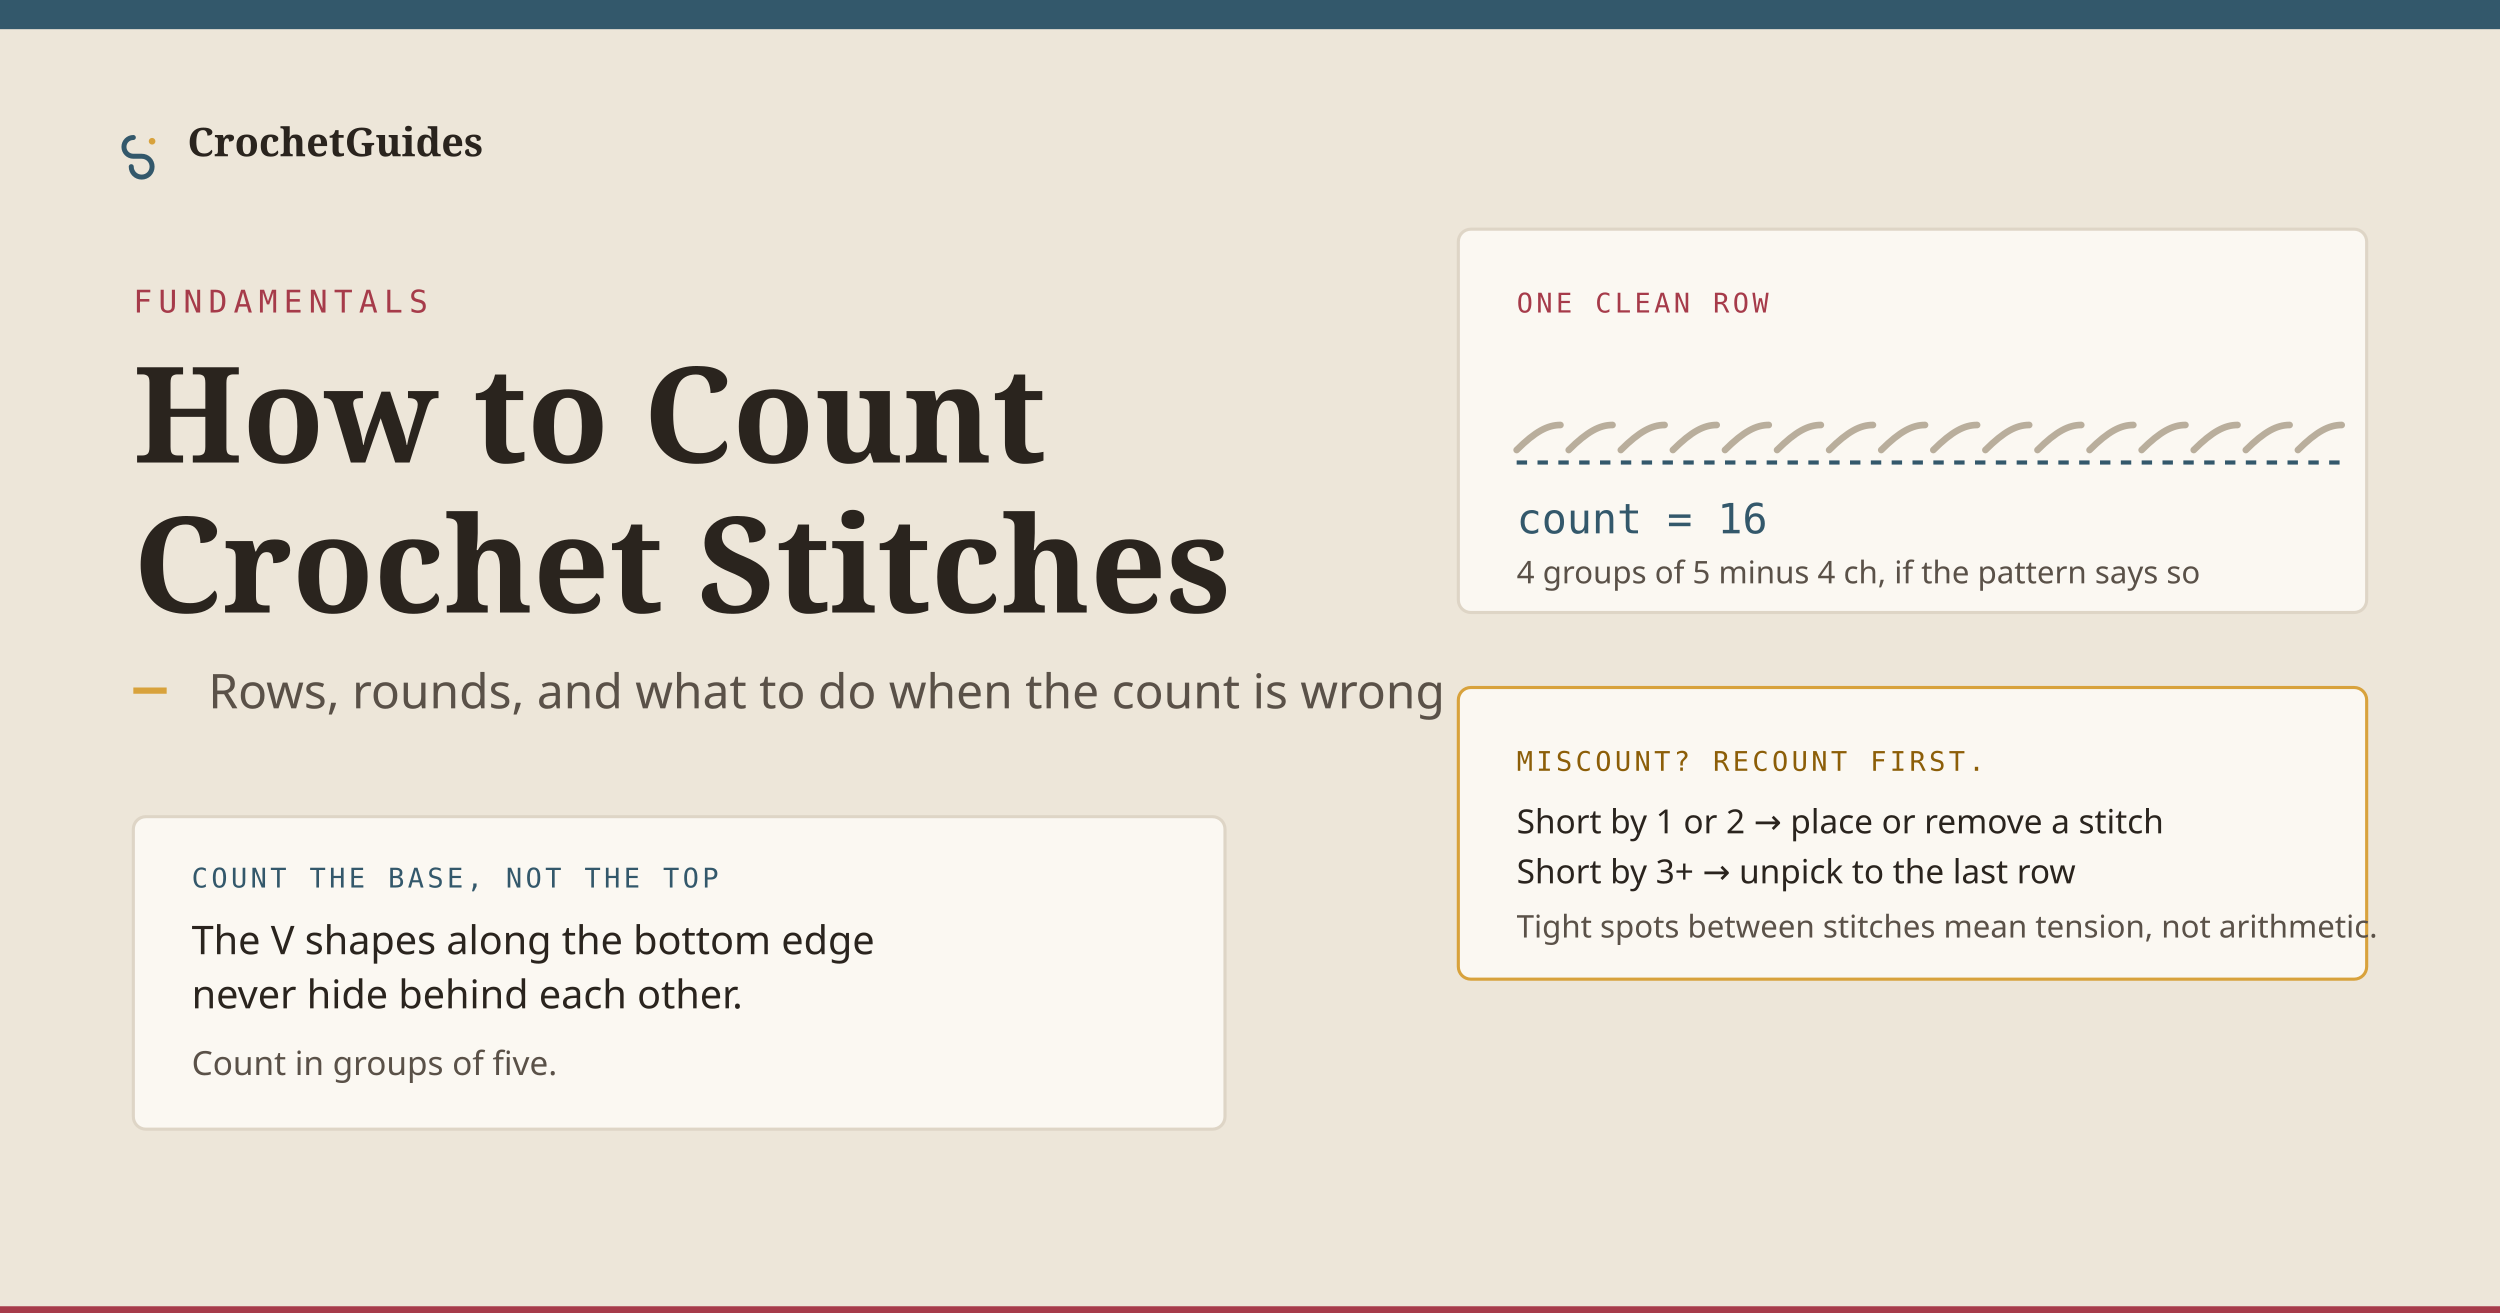
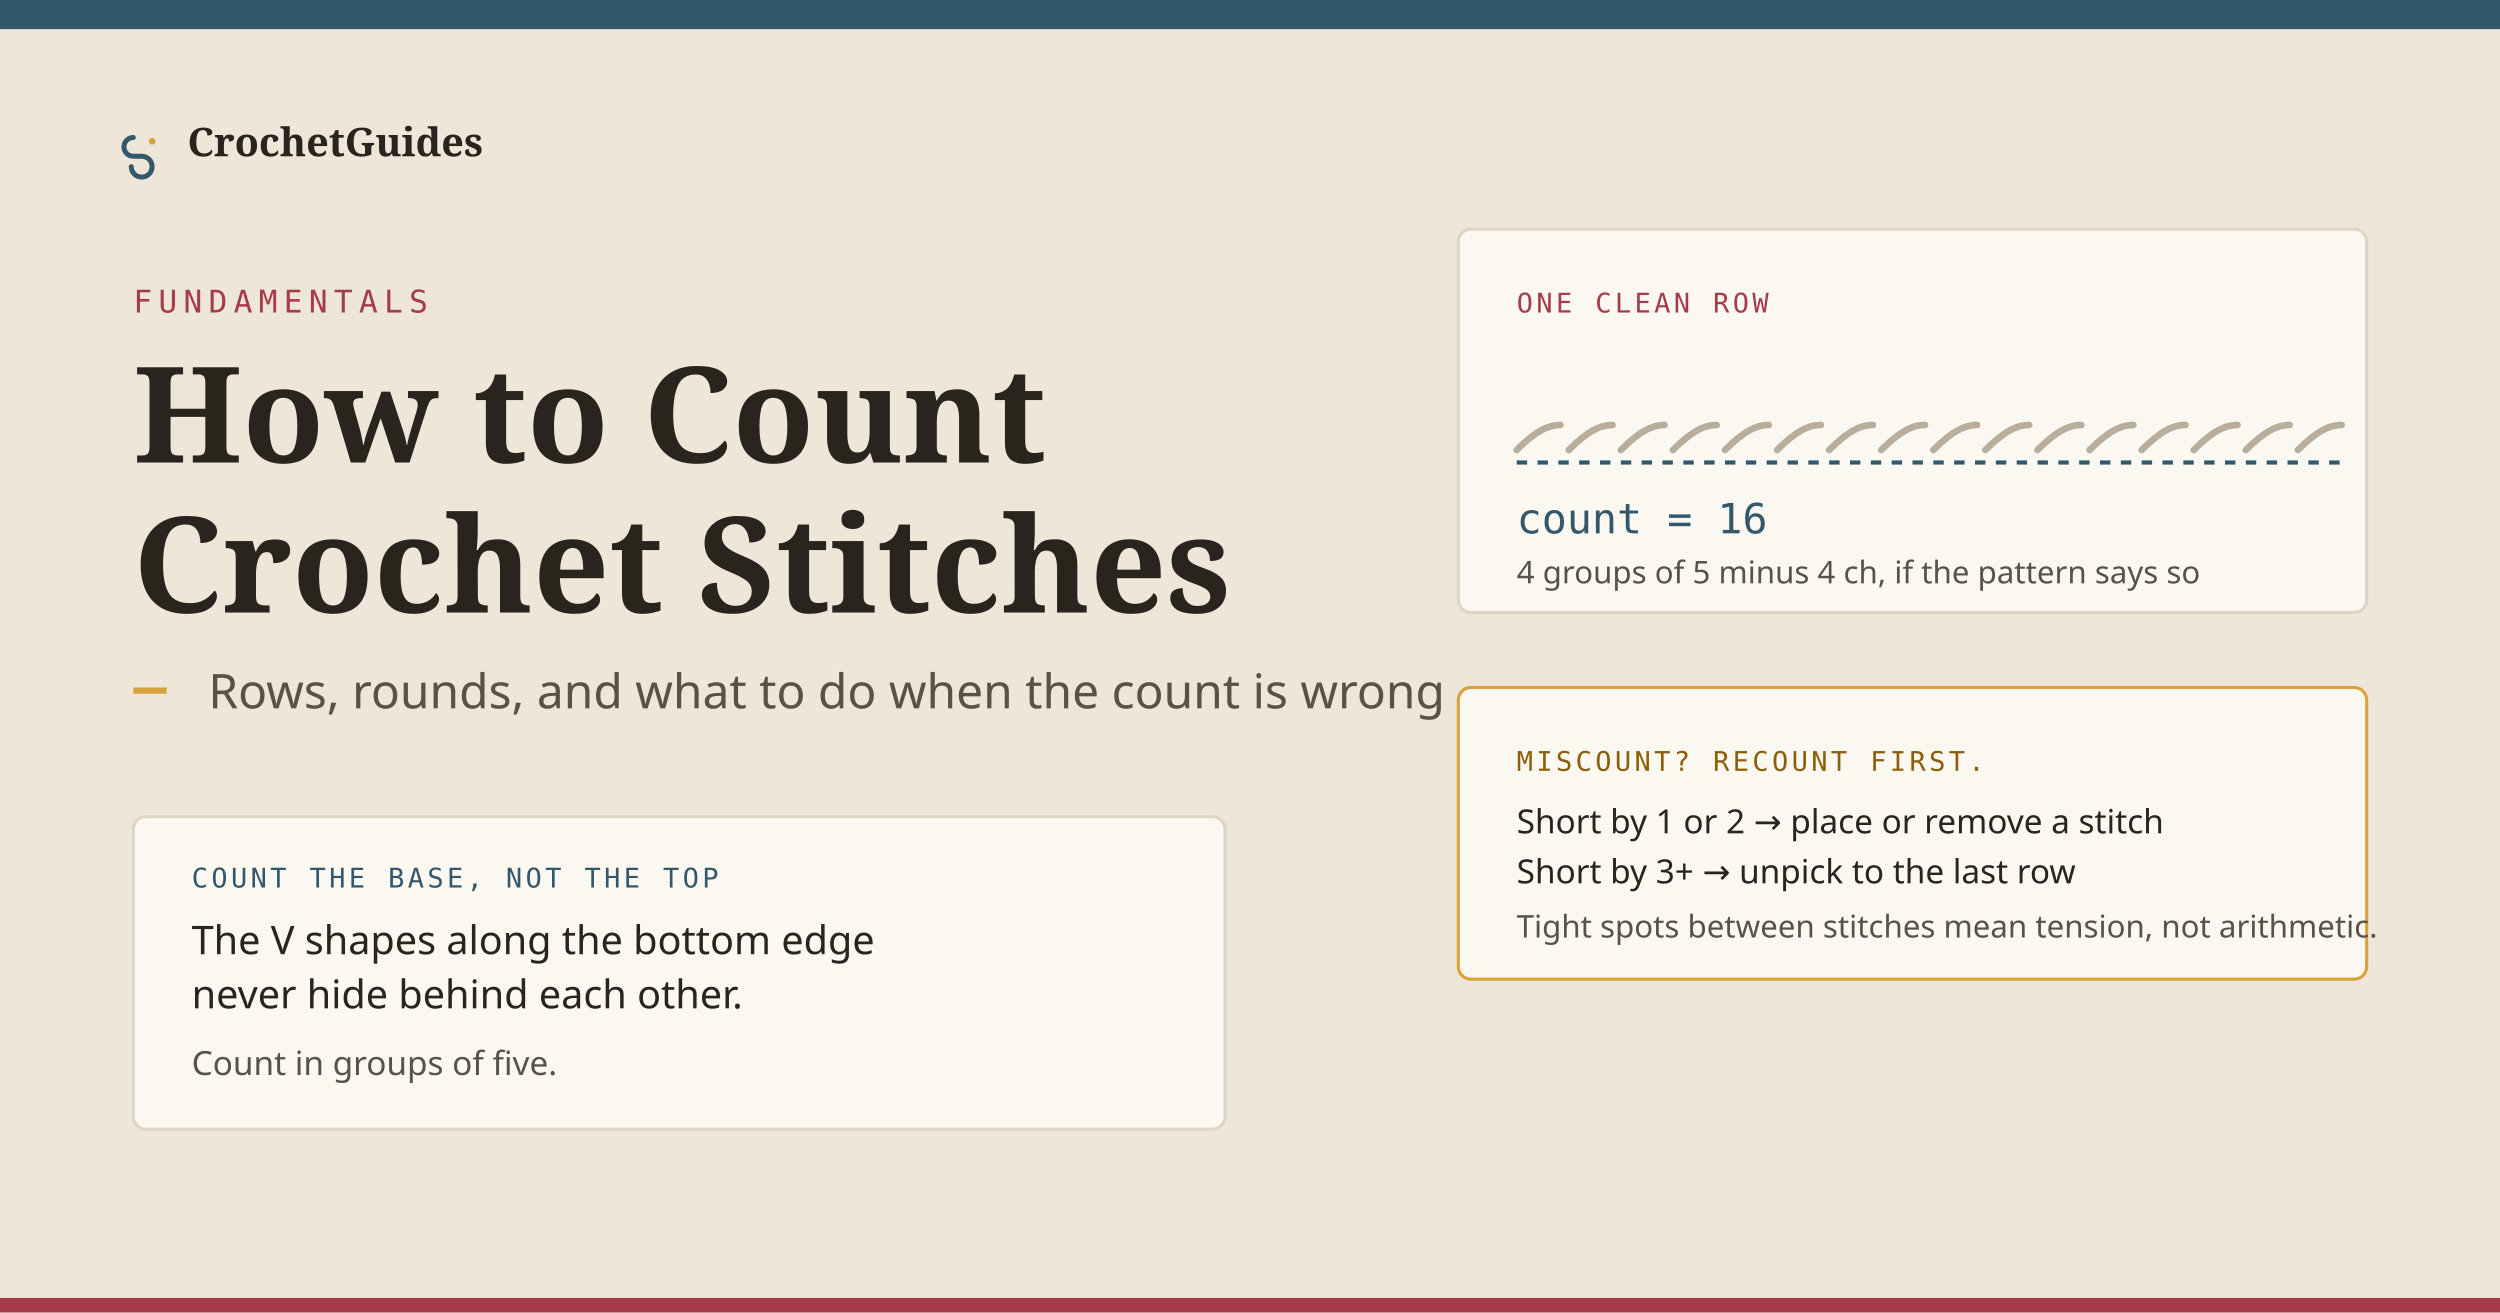
<svg xmlns="http://www.w3.org/2000/svg" viewBox="0 0 1200 630" width="1200" height="630" role="img" aria-labelledby="t d">
  <rect width="1200" height="630" fill="#EDE6D9" />
  <rect width="1200" height="14" fill="#33586B" />
-   <rect width="1200" height="7" y="627" fill="#A63B4A" />
+   <rect width="1200" height="7" y="623" fill="#A63B4A" />
  <g transform="translate(64,66)">
    <path d="M0 0c-2.5 0-4.5 2-4.5 4.5S-2.5 9 0 9h4c2.8 0 5 2.2 5 5s-2.2 5-5 5-5-2.2-5-5" fill="none" stroke="#33586B" stroke-width="2.4" stroke-linecap="round" />
    <circle cx="9" cy="1.8" r="1.6" fill="#D8A23C" />
    <text x="26" y="9" font-family="Fraunces, serif" font-size="19" font-weight="700" fill="#2A241E">CrochetGuides</text>
  </g>
  <text x="64" y="150" font-family="Space Mono, monospace" font-size="15" letter-spacing="3" fill="#A63B4A">FUNDAMENTALS</text>
  <text x="64" y="222" font-family="Fraunces, serif" font-size="64" font-weight="600" fill="#2A241E">How to Count</text>
  <text x="64" y="294" font-family="Fraunces, serif" font-size="64" font-weight="600" fill="#2A241E">Crochet Stitches</text>
  <rect x="64" y="330" width="16" height="3" fill="#D8A23C" />
  <text x="100" y="340" font-family="Work Sans, sans-serif" font-size="23" fill="#5A5148">Rows, rounds, and what to do when the count is wrong</text>
  <rect x="64" y="392" width="524" height="150" rx="6" fill="#FBF8F2" stroke="#DED5C6" stroke-width="1.5" />
  <text x="92" y="426" font-family="Space Mono, monospace" font-size="13" letter-spacing="1.6" fill="#33586B">COUNT THE BASE, NOT THE TOP</text>
  <text x="92" y="458" font-family="Work Sans, sans-serif" font-size="19" fill="#2A241E">The V shapes along the bottom edge</text>
  <text x="92" y="484" font-family="Work Sans, sans-serif" font-size="19" fill="#2A241E">never hide behind each other.</text>
  <text x="92" y="516" font-family="Work Sans, sans-serif" font-size="16" fill="#5A5148">Count in groups of five.</text>
  <g transform="translate(700,110)">
    <rect width="436" height="184" rx="6" fill="#FBF8F2" stroke="#DED5C6" stroke-width="1.5" />
    <text x="28" y="40" font-family="Space Mono, monospace" font-size="13" letter-spacing="1.6" fill="#A63B4A">ONE CLEAN ROW</text>
    <g stroke="#B9AE9C" stroke-width="3.2" fill="none" stroke-linecap="round">
      <path d="M28 106c9 -9 15 -12 21 -12" />
      <path d="M53 106c9 -9 15 -12 21 -12" />
      <path d="M78 106c9 -9 15 -12 21 -12" />
      <path d="M103 106c9 -9 15 -12 21 -12" />
      <path d="M128 106c9 -9 15 -12 21 -12" />
      <path d="M153 106c9 -9 15 -12 21 -12" />
      <path d="M178 106c9 -9 15 -12 21 -12" />
      <path d="M203 106c9 -9 15 -12 21 -12" />
      <path d="M228 106c9 -9 15 -12 21 -12" />
      <path d="M253 106c9 -9 15 -12 21 -12" />
      <path d="M278 106c9 -9 15 -12 21 -12" />
      <path d="M303 106c9 -9 15 -12 21 -12" />
      <path d="M328 106c9 -9 15 -12 21 -12" />
      <path d="M353 106c9 -9 15 -12 21 -12" />
      <path d="M378 106c9 -9 15 -12 21 -12" />
      <path d="M403 106c9 -9 15 -12 21 -12" />
    </g>
    <line x1="28" y1="112" x2="424" y2="112" stroke="#33586B" stroke-width="2" stroke-dasharray="5 5" />
    <text x="28" y="146" font-family="Space Mono, monospace" font-size="20" fill="#33586B">count = 16</text>
    <text x="28" y="170" font-family="Work Sans, sans-serif" font-size="15" fill="#5A5148">4 groups of 5 minus 4 ch, if the pattern says so</text>
  </g>
  <g transform="translate(700,330)">
    <rect width="436" height="140" rx="6" fill="#FBF8F2" stroke="#D8A23C" stroke-width="1.5" />
    <text x="28" y="40" font-family="Space Mono, monospace" font-size="13" letter-spacing="1.6" fill="#8C5E08">MISCOUNT? RECOUNT FIRST.</text>
    <text x="28" y="70" font-family="Work Sans, sans-serif" font-size="16" fill="#2A241E">Short by 1 or 2 → place or remove a stitch</text>
    <text x="28" y="94" font-family="Work Sans, sans-serif" font-size="16" fill="#2A241E">Short by 3+ → unpick to the last row</text>
    <text x="28" y="120" font-family="Work Sans, sans-serif" font-size="15" fill="#5A5148">Tight spots between stitches mean tension, not arithmetic.</text>
  </g>
</svg>
